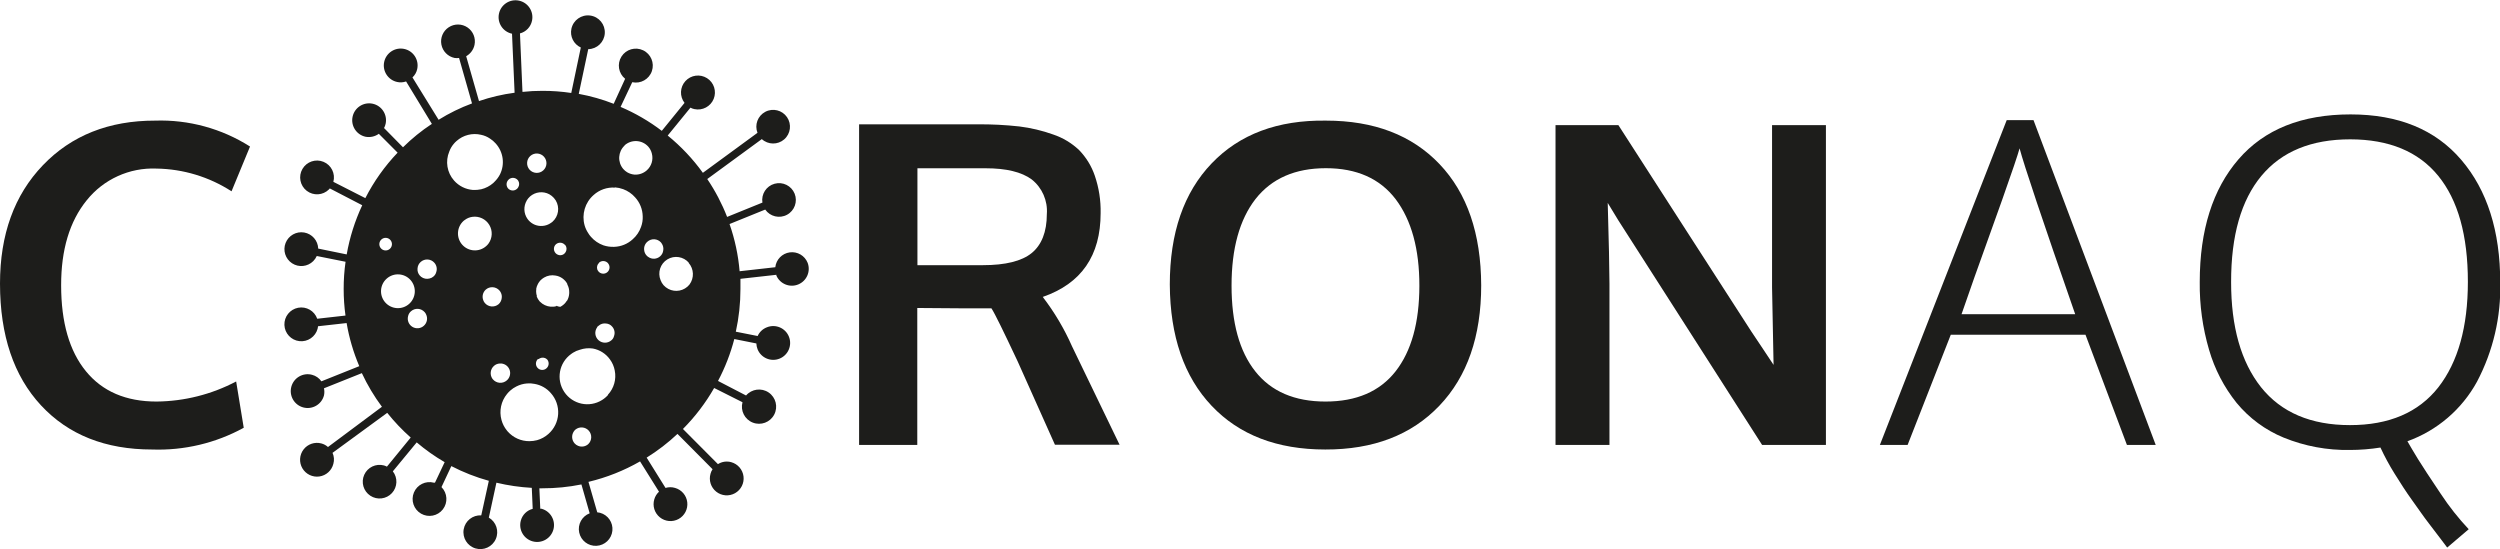
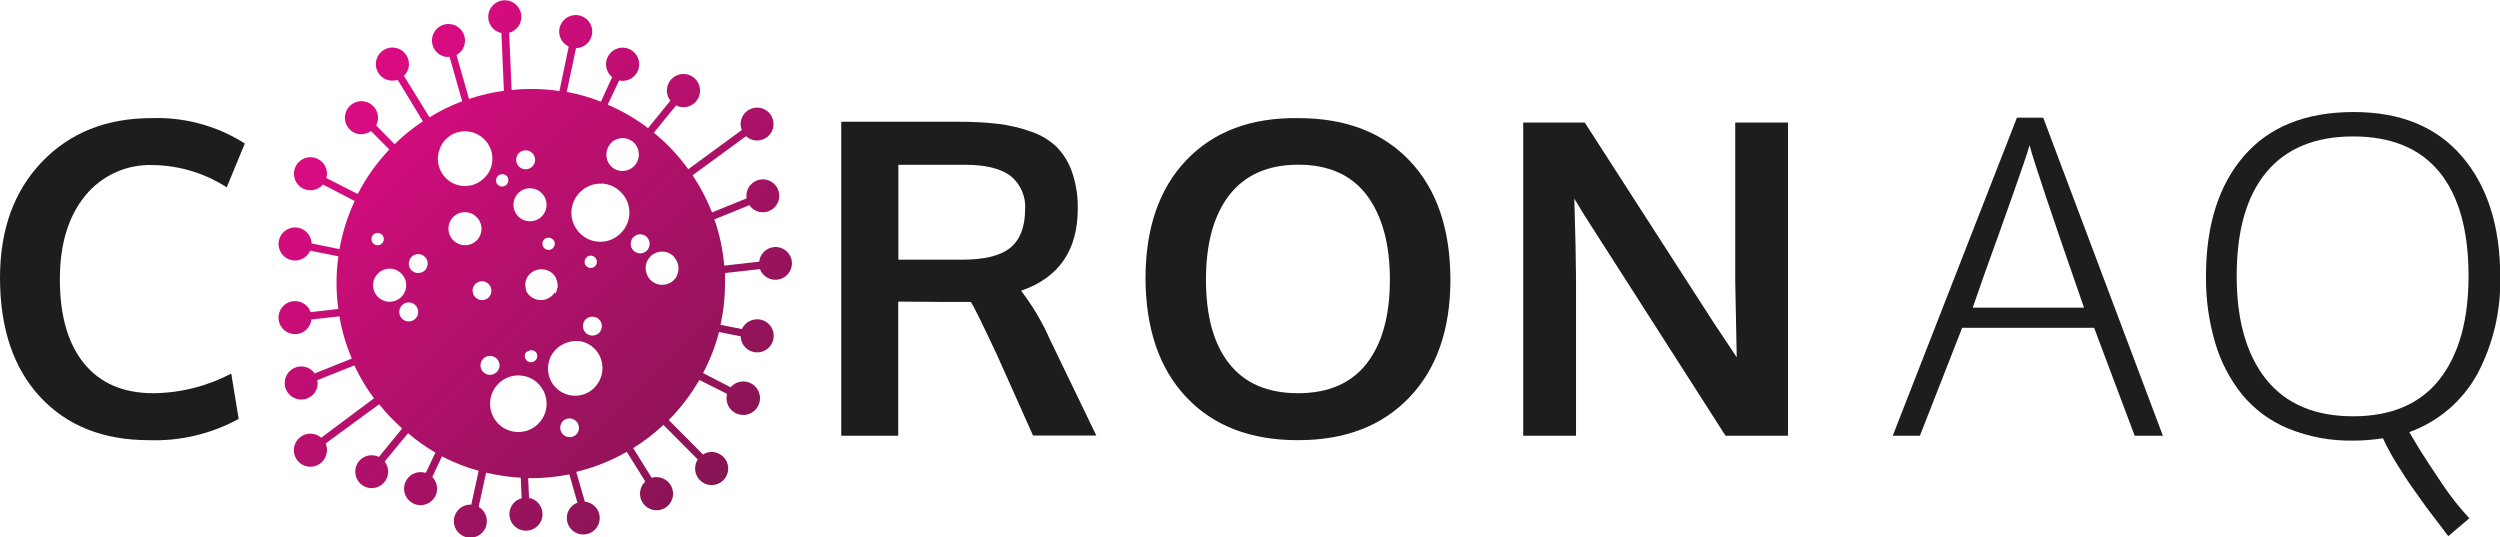
- <svg xmlns="http://www.w3.org/2000/svg" viewBox="0 0 329.97 72.37">
+ <svg xmlns="http://www.w3.org/2000/svg" viewBox="0 0 336.97 72.37">
  <defs>
-     <style>.cls-1{fill:#1d1d1b;}</style>
+     <style>.cls-1{fill:#1d1d1b;}.cls-2{fill:url(#Unbenannter_Verlauf_23);}</style>
+     <linearGradient id="Unbenannter_Verlauf_23" x1="47.85" y1="14.58" x2="99.77" y2="66.5" gradientUnits="userSpaceOnUse">
+       <stop offset="0" stop-color="#da0b81" />
+       <stop offset="0.62" stop-color="#a21262" />
+       <stop offset="1" stop-color="#841552" />
+     </linearGradient>
  </defs>
  <g id="Ebene_2" data-name="Ebene 2">
    <g id="Ebene_1-2" data-name="Ebene 1">
      <path class="cls-1" d="M20.08,59.33q-9.25,0-14.66-5.82T0,37.44q0-9.73,5.66-15.63t14.82-5.89A22,22,0,0,1,33,19.34l-2.44,5.91a18.77,18.77,0,0,0-9.91-3,11.2,11.2,0,0,0-9.21,4.19Q8.06,30.61,8.07,37.67,8.07,45,11.34,49t9.32,4a23,23,0,0,0,10.51-2.65l1,6.11A23.4,23.4,0,0,1,20.08,59.33Z" />
      <path class="cls-1" d="M113.39,58.73V16.41H129a46.71,46.71,0,0,1,5.54.28A20.84,20.84,0,0,1,139,17.75a9.26,9.26,0,0,1,3.43,2.06,9.06,9.06,0,0,1,2.07,3.38,14.36,14.36,0,0,1,.77,4.94q0,8.42-7.64,11.06a31.81,31.81,0,0,1,3.86,6.51l6.28,13h-8.53l-4.92-11c-1.86-3.95-3-6.3-3.46-7-.33,0-1.41,0-3.25,0l-6.54-.05V58.73ZM129.72,35c3,0,5.15-.54,6.45-1.6s2-2.78,2-5.14a5.32,5.32,0,0,0-2-4.58q-2-1.47-6.08-1.47h-9V35h4.29Z" />
      <path class="cls-1" d="M174.92,59.33q-9.54,0-15-5.77t-5.52-16q0-10.23,5.53-16T175,15.92q9.54,0,15,5.74t5.5,16q0,10.11-5.53,15.9T174.92,59.33ZM165.67,49q3.15,4,9.28,4t9.26-4q3.12-4,3.13-11.27t-3.13-11.44Q181.09,22.2,175,22.2t-9.29,4.07q-3.16,4.08-3.16,11.43T165.67,49Z" />
      <path class="cls-1" d="M205.31,58.73V16.52h8.3q2.25,3.51,9.13,14.18l8.38,13,1.49,2.23,1.48,2.23q-.19-9.87-.2-10.25V16.52H241V58.73h-8.42l-19-29.68-1.38-2.27q.22,7.61.23,10.69V58.73Z" />
-       <path class="cls-1" d="M248.12,58.73l16.74-42.87h3.54l16.13,42.87h-3.8l-5.47-14.55H257.48l-5.7,14.55ZM258.9,41.47h15q-6.48-18.62-7.34-21.89-.34,1.26-2.28,6.74t-3.69,10.31Z" />
-       <path class="cls-1" d="M323,72.27s-.25-.35-.7-.93-1-1.33-1.73-2.27-1.44-2-2.21-3.06-1.54-2.27-2.32-3.52a31.68,31.68,0,0,1-1.85-3.42,25.8,25.8,0,0,1-4,.32,22.13,22.13,0,0,1-8.77-1.63,15.86,15.86,0,0,1-6.22-4.59,20.21,20.21,0,0,1-3.63-7,30.48,30.48,0,0,1-1.23-8.94q0-10.29,5.12-16.21t14.79-5.92q9.48,0,14.61,6T330,37.26a26.66,26.66,0,0,1-3.06,13.11,17.05,17.05,0,0,1-9.19,7.87c.35.61.81,1.4,1.4,2.36s1.6,2.49,3,4.58a34.76,34.76,0,0,0,3.69,4.67ZM298.43,51.11q4,5,11.74,5t11.67-5q3.89-5,3.89-13.91,0-9.2-3.92-14T310.2,18.39q-7.71,0-11.72,4.82t-4,14Q294.47,46.11,298.43,51.11Z" />
-       <path class="cls-1" d="M106.6,34.69a2.22,2.22,0,0,0-4.27.58l-4.71.53a25.22,25.22,0,0,0-1.33-6.23L101,27.66a2.22,2.22,0,1,0-.37-.92l-4.66,1.89a25.38,25.38,0,0,0-2.62-5l7.2-5.27a2.22,2.22,0,1,0-.57-.83l-7.21,5.28a25.77,25.77,0,0,0-4.64-4.92l3-3.68a1.79,1.79,0,0,0,.52.19,2.24,2.24,0,1,0-1.3-.82l-3,3.69a25.41,25.41,0,0,0-5.44-3.16l1.54-3.26h0a2.24,2.24,0,1,0-.94-.45L81,13.7a24.83,24.83,0,0,0-4.61-1.31l1.25-5.9a2.23,2.23,0,1,0-2.22-2.7,2.21,2.21,0,0,0,1.24,2.48l-1.26,6a25.09,25.09,0,0,0-3.8-.28,23.1,23.1,0,0,0-2.64.14l-.33-7.72a2.19,2.19,0,0,0,1.59-1.68,2.23,2.23,0,1,0-2.64,1.72h0l.34,7.79a24.55,24.55,0,0,0-4.7,1.1L61.53,7.42a2.26,2.26,0,0,0,1.1-1.49A2.23,2.23,0,1,0,60,7.65a2,2,0,0,0,.59,0l1.71,6a24.36,24.36,0,0,0-4.41,2.16l-3.45-5.59a2.11,2.11,0,0,0,.63-1.12,2.23,2.23,0,1,0-2.65,1.72,2.13,2.13,0,0,0,1.18-.07L57,16.35a24.63,24.63,0,0,0-3.81,3.09L50.69,16.9a2.16,2.16,0,0,0,.21-.57,2.23,2.23,0,1,0-2.65,1.72A2.28,2.28,0,0,0,50,17.66l2.48,2.49a25.45,25.45,0,0,0-4.26,6L44,24a2.23,2.23,0,1,0-.58,1l.11-.13,4.28,2.22a25.86,25.86,0,0,0-2.05,6.49L42,32.81a2.23,2.23,0,1,0-.65,1.65,2.29,2.29,0,0,0,.46-.67l3.8.76a25,25,0,0,0-.25,3.59,25.44,25.44,0,0,0,.24,3.51l-3.73.42a2.23,2.23,0,1,0,.05,1.32,1.91,1.91,0,0,0,.06-.33l3.77-.42a25.39,25.39,0,0,0,1.67,5.69h0l-5,2a2.16,2.16,0,0,0-1.23-.86,2.23,2.23,0,1,0,1.57,2.73,2.19,2.19,0,0,0,0-.95l5-2a25.42,25.42,0,0,0,2.65,4.44L43.29,59a2.1,2.1,0,0,0-.87-.47A2.23,2.23,0,1,0,44,61.22a2.12,2.12,0,0,0-.11-1.45l7.22-5.28a25.79,25.79,0,0,0,3.1,3.26l-3.14,3.84a2,2,0,0,0-.4-.16,2.22,2.22,0,1,0,1.18.78L55,58.39A25.14,25.14,0,0,0,58.69,61l-1.28,2.71-.14,0a2.23,2.23,0,1,0,1,.58l1.3-2.77a25.58,25.58,0,0,0,4.95,1.94l-1,4.56a2.23,2.23,0,1,0,1,.3l1-4.61a26.55,26.55,0,0,0,4.67.68l.12,2.77a2.19,2.19,0,0,0-1.57,1.56,2.23,2.23,0,1,0,2.74-1.57l-.17,0-.12-2.7h.4a25.78,25.78,0,0,0,5.15-.51l1.09,3.81a2.22,2.22,0,1,0,1.36-.07,2.25,2.25,0,0,0-.36-.06L77.67,63.6a25.56,25.56,0,0,0,6.81-2.7l2.5,4a2.17,2.17,0,0,0-.62,1A2.23,2.23,0,1,0,89.1,64.4a2.16,2.16,0,0,0-1.26,0l-2.49-4a25.75,25.75,0,0,0,4.07-3.13l4.63,4.66a2,2,0,0,0-.27.6A2.23,2.23,0,1,0,96.51,61a2.17,2.17,0,0,0-1.75.26l-4.62-4.64a25.88,25.88,0,0,0,4.12-5.41L98,53.09a2.26,2.26,0,1,0,.47-.89l-3.7-1.92a25.69,25.69,0,0,0,2.15-5.53l2.91.58a2.36,2.36,0,0,0,.16.77,2.23,2.23,0,1,0,1.23-2.9A2.2,2.2,0,0,0,100,44.35l-2.88-.57a26.2,26.2,0,0,0,.61-5.64c0-.45,0-.9,0-1.34l4.74-.53a.38.38,0,0,0,0,.1,2.23,2.23,0,0,0,4.13-1.68Zm-15.71,0A2.28,2.28,0,0,1,91,37.56a2.37,2.37,0,0,1-.27.28,2.24,2.24,0,0,1-2.86.07,2.44,2.44,0,0,1-.29-.27,2.13,2.13,0,0,1-.39-.66,2.22,2.22,0,0,1,3.74-2.29ZM87.24,32a.44.44,0,0,1,.08.11,1.24,1.24,0,0,1,.21,1,1.19,1.19,0,0,1-.4.72,1.25,1.25,0,0,1-1.57.08.87.87,0,0,1-.23-.2,1.18,1.18,0,0,1-.3-.65,1.25,1.25,0,0,1,.41-1.15A1.27,1.27,0,0,1,87.24,32Zm-4.8-12.82a2.22,2.22,0,0,1,3.12.17l0,0a2.13,2.13,0,0,1,.48.93,2.2,2.2,0,0,1-.68,2.21,2.25,2.25,0,0,1-1.58.56,2.32,2.32,0,0,1-1-.31,2.17,2.17,0,0,1-.52-.44A2.24,2.24,0,0,1,82.44,19.21Zm-1.28,5.55a4.08,4.08,0,0,1,1.1.24,3.89,3.89,0,0,1,1.57,1.08,3.81,3.81,0,0,1,1,2.5,3.54,3.54,0,0,1-.22,1.4,3.84,3.84,0,0,1-1.1,1.63,3.79,3.79,0,0,1-2.45,1,4,4,0,0,1-1.42-.2A3.92,3.92,0,0,1,78,31.26a3.14,3.14,0,0,1-.38-.52,3.65,3.65,0,0,1-.46-1,3.91,3.91,0,0,1,1.19-4A3.83,3.83,0,0,1,81.16,24.76Zm-2.32,18.4A1.2,1.2,0,0,1,79,43a1.21,1.21,0,0,1,1-.3,1.14,1.14,0,0,1,.8.41,1.23,1.23,0,0,1,.24,1.26,1,1,0,0,1-.35.55,1.28,1.28,0,0,1-1.88-1.71Zm.23-8.47a.84.84,0,0,1,1.18.08.76.76,0,0,1,.12.19.83.83,0,0,1-1.37.91,1,1,0,0,1-.17-.29A.84.84,0,0,1,79.07,34.69Zm-4.5-2.36a1,1,0,0,1,.17.29.86.86,0,0,1-.25.89.8.8,0,0,1-.64.2.84.84,0,0,1-.67-1.17.79.79,0,0,1,.21-.28A.84.84,0,0,1,74.57,32.33ZM70,20.58a1.28,1.28,0,1,1-.11,1.81A1.29,1.29,0,0,1,70,20.58Zm-.48,5.88a2.43,2.43,0,0,1,.44-.53,2.25,2.25,0,0,1,2.54-.29,2.39,2.39,0,0,1,.61.49,2.43,2.43,0,0,1,.24.32,2.23,2.23,0,0,1-.44,2.83,1.33,1.33,0,0,1-.19.14,2.17,2.17,0,0,1-1.11.4,2.21,2.21,0,0,1-1.84-.74,1.39,1.39,0,0,1-.15-.19A2.23,2.23,0,0,1,69.53,26.46Zm-2.37-2.78a.84.84,0,0,1,1.18.08.44.44,0,0,1,.08.11.82.82,0,0,1,0,.83.76.76,0,0,1-.18.23.83.83,0,0,1-1.18-.07A.85.85,0,0,1,67.16,23.68ZM59.3,20a3.29,3.29,0,0,1,.58-1,2.79,2.79,0,0,1,.38-.39,3.61,3.61,0,0,1,3.23-.82,3.24,3.24,0,0,1,1.18.5,3.49,3.49,0,0,1,.75.64A3.66,3.66,0,0,1,66,23a3.73,3.73,0,0,1-.74,1l-.16.16a3.75,3.75,0,0,1-1.58.82,4.13,4.13,0,0,1-1.11.09,3.69,3.69,0,0,1-2.48-1.24A3.64,3.64,0,0,1,59.3,20ZM55.94,43a1.27,1.27,0,0,1-2.08-1.26,1.16,1.16,0,0,1,.39-.66,1.27,1.27,0,0,1,1.8.12,1,1,0,0,1,.18.28A1.26,1.26,0,0,1,55.94,43ZM61,32.29a2.24,2.24,0,0,1,.2-3.15l.15-.11a2.1,2.1,0,0,1,1-.41,2.24,2.24,0,0,1,2.12,3.54,1.93,1.93,0,0,1-.31.33A2.24,2.24,0,0,1,61,32.29Zm2.78,7.32a1.27,1.27,0,0,1,.33-1.38l0,0a1.28,1.28,0,0,1,1.81.11,1.27,1.27,0,0,1,.2.31,1.21,1.21,0,0,1,.1.7,1.25,1.25,0,0,1-.41.8A1.29,1.29,0,0,1,64,40,1.1,1.1,0,0,1,63.78,39.61Zm-6.2-3.7a1.12,1.12,0,0,1-.36.58,1.17,1.17,0,0,1-.53.27,1.27,1.27,0,0,1-1.1-.22l-.18-.17a1.21,1.21,0,0,1-.3-.95,1.24,1.24,0,0,1,.42-.85,1.27,1.27,0,0,1,1.8.11A1.24,1.24,0,0,1,57.58,35.91ZM50.35,31.6a.83.83,0,1,1,1.1,1.25.83.83,0,0,1-1.1-1.25Zm.5,8.32a2.23,2.23,0,1,1,3.15.19A2.23,2.23,0,0,1,50.85,39.92Zm14.2,10.14L65,50a1.29,1.29,0,0,1,.2-1.71,1.22,1.22,0,0,1,.75-.31,1.27,1.27,0,0,1,.94,2.23A1.29,1.29,0,0,1,65.05,50.06Zm7.33,7.22a3.76,3.76,0,0,1-1.5.82,4.2,4.2,0,0,1-1,.13A3.79,3.79,0,0,1,67,56.94l-.09-.11a3.74,3.74,0,0,1-.72-1.4A3.81,3.81,0,0,1,66.92,52a3.64,3.64,0,0,1,.43-.45,3.52,3.52,0,0,1,.8-.54,3.68,3.68,0,0,1,1.41-.4,3.42,3.42,0,0,1,1,.06,3.65,3.65,0,0,1,2.15,1.22A3.8,3.8,0,0,1,72.38,57.28Zm-1.31-9.87a.87.87,0,0,1,.87-.15.93.93,0,0,1,.31.22.84.84,0,0,1,0,1,.86.86,0,0,1-.13.14.83.83,0,0,1-1.1-1.25Zm2.36-7a1.68,1.68,0,0,1-.39.07h-.36a2.23,2.23,0,0,1-1.41-.66l0,0-.06-.06,0,0a2.28,2.28,0,0,1-.36-.6s0,0,0-.05l0-.11h0v0h0a1.08,1.08,0,0,1-.07-.31,0,0,0,0,1,0,0l0,0s0,0,0,0a1.67,1.67,0,0,1,0-.5.34.34,0,0,1,0-.1,2.63,2.63,0,0,1,.08-.3,2.55,2.55,0,0,1,.13-.29,1.09,1.09,0,0,1,.08-.15,1.94,1.94,0,0,1,.21-.29l0,0,.18-.17a2.18,2.18,0,0,1,.36-.26,2.16,2.16,0,0,1,1.5-.26,2.14,2.14,0,0,1,.9.36,2.57,2.57,0,0,1,.39.35,2,2,0,0,1,.27.4.09.09,0,0,1,0,.07,2,2,0,0,1,.25,1,.76.76,0,0,1,0,.15,2.14,2.14,0,0,1-.29,1l.13,0-.16,0a2.12,2.12,0,0,1-.29.38l-.13.12a2.14,2.14,0,0,1-.44.3l0,0A1.72,1.72,0,0,1,73.43,40.36Zm4.21,18.21a1.27,1.27,0,0,1-1.35.22,1.23,1.23,0,0,1-.46-.33,1.29,1.29,0,0,1-.09-1.57,1.21,1.21,0,0,1,.21-.24,1.28,1.28,0,0,1,1.69,1.92Zm2.6-6.47a3.53,3.53,0,0,1-.53.48,2.2,2.2,0,0,1-.25.17,3.66,3.66,0,0,1-4.07-6.08,1.88,1.88,0,0,1,.23-.16,3.26,3.26,0,0,1,.92-.4A3.67,3.67,0,0,1,78.25,46a3.58,3.58,0,0,1,2.25,1.43,3.54,3.54,0,0,1,.64,1.48A3.63,3.63,0,0,1,80.24,52.1Z" />
+       <path class="cls-1" d="M255.12,58.73l16.74-42.87h3.54l16.13,42.87h-3.8l-5.47-14.55H264.48l-5.7,14.55ZM265.9,41.47h15q-6.48-18.62-7.34-21.89-.34,1.26-2.28,6.74t-3.69,10.31Z" />
+       <path class="cls-1" d="M330,72.27s-.25-.35-.7-.93-1-1.33-1.73-2.27-1.44-2-2.21-3.06-1.54-2.27-2.32-3.52a31.68,31.68,0,0,1-1.85-3.42,25.8,25.8,0,0,1-4,.32,22.13,22.13,0,0,1-8.77-1.63,15.86,15.86,0,0,1-6.22-4.59,20.21,20.21,0,0,1-3.63-7,30.48,30.48,0,0,1-1.23-8.94q0-10.29,5.12-16.21t14.79-5.92q9.48,0,14.61,6T337,37.26a26.66,26.66,0,0,1-3.06,13.11,17.05,17.05,0,0,1-9.19,7.87c.35.61.81,1.4,1.4,2.36s1.6,2.49,3,4.58a34.76,34.76,0,0,0,3.69,4.67ZM305.43,51.11q4,5,11.74,5t11.67-5q3.89-5,3.89-13.91,0-9.2-3.92-14T317.2,18.39q-7.71,0-11.72,4.82t-4,14Q301.47,46.11,305.43,51.11Z" />
+       <path class="cls-2" d="M106.6,34.69a2.22,2.22,0,0,0-4.27.58l-4.71.53a25.22,25.22,0,0,0-1.33-6.23L101,27.66a2.22,2.22,0,1,0-.37-.92l-4.66,1.89a25.38,25.38,0,0,0-2.62-5l7.2-5.27a2.22,2.22,0,1,0-.57-.83l-7.21,5.28a25.77,25.77,0,0,0-4.64-4.92l3-3.68a1.79,1.79,0,0,0,.52.19,2.24,2.24,0,1,0-1.3-.82l-3,3.69a25.41,25.41,0,0,0-5.44-3.16l1.54-3.26h0a2.24,2.24,0,1,0-.94-.45L81,13.7a24.83,24.83,0,0,0-4.61-1.31l1.25-5.9a2.23,2.23,0,1,0-2.22-2.7,2.21,2.21,0,0,0,1.24,2.48l-1.26,6a25.09,25.09,0,0,0-3.8-.28,23.1,23.1,0,0,0-2.64.14l-.33-7.72a2.19,2.19,0,0,0,1.59-1.68,2.23,2.23,0,1,0-2.64,1.72h0l.34,7.79a24.55,24.55,0,0,0-4.7,1.1L61.53,7.42a2.26,2.26,0,0,0,1.1-1.49A2.23,2.23,0,1,0,60,7.65a2,2,0,0,0,.59,0l1.71,6a24.36,24.36,0,0,0-4.41,2.16l-3.45-5.59a2.11,2.11,0,0,0,.63-1.12,2.23,2.23,0,1,0-2.65,1.72,2.13,2.13,0,0,0,1.18-.07L57,16.35a24.63,24.63,0,0,0-3.81,3.09L50.69,16.9a2.16,2.16,0,0,0,.21-.57,2.23,2.23,0,1,0-2.65,1.72A2.28,2.28,0,0,0,50,17.66l2.48,2.49a25.45,25.45,0,0,0-4.26,6L44,24a2.23,2.23,0,1,0-.58,1l.11-.13,4.28,2.22a25.86,25.86,0,0,0-2.05,6.49L42,32.81a2.23,2.23,0,1,0-.65,1.65,2.29,2.29,0,0,0,.46-.67l3.8.76a25,25,0,0,0-.25,3.59,25.44,25.44,0,0,0,.24,3.51l-3.73.42a2.23,2.23,0,1,0,.05,1.32,1.91,1.91,0,0,0,.06-.33l3.77-.42a25.39,25.39,0,0,0,1.67,5.69h0l-5,2a2.16,2.16,0,0,0-1.23-.86,2.23,2.23,0,1,0,1.57,2.73,2.19,2.19,0,0,0,0-.95l5-2a25.42,25.42,0,0,0,2.65,4.44L43.29,59a2.1,2.1,0,0,0-.87-.47A2.23,2.23,0,1,0,44,61.22a2.12,2.12,0,0,0-.11-1.45l7.22-5.28a25.79,25.79,0,0,0,3.1,3.26l-3.14,3.84a2,2,0,0,0-.4-.16,2.22,2.22,0,1,0,1.18.78L55,58.39A25.14,25.14,0,0,0,58.69,61l-1.28,2.71-.14,0a2.23,2.23,0,1,0,1,.58l1.3-2.77a25.58,25.58,0,0,0,4.95,1.94l-1,4.56a2.23,2.23,0,1,0,1,.3l1-4.61a26.55,26.55,0,0,0,4.67.68l.12,2.77a2.19,2.19,0,0,0-1.57,1.56,2.23,2.23,0,1,0,2.74-1.57l-.17,0-.12-2.7h.4a25.78,25.78,0,0,0,5.15-.51l1.09,3.81a2.22,2.22,0,1,0,1.36-.07,2.25,2.25,0,0,0-.36-.06L77.67,63.6a25.56,25.56,0,0,0,6.81-2.7l2.5,4a2.17,2.17,0,0,0-.62,1A2.23,2.23,0,1,0,89.1,64.4a2.16,2.16,0,0,0-1.26,0l-2.49-4a25.75,25.75,0,0,0,4.07-3.13l4.63,4.66a2,2,0,0,0-.27.6A2.23,2.23,0,1,0,96.51,61a2.17,2.17,0,0,0-1.75.26l-4.62-4.64a25.88,25.88,0,0,0,4.12-5.41L98,53.09a2.26,2.26,0,1,0,.47-.89l-3.7-1.92a25.69,25.69,0,0,0,2.15-5.53l2.91.58a2.36,2.36,0,0,0,.16.77,2.23,2.23,0,1,0,1.23-2.9A2.2,2.2,0,0,0,100,44.35l-2.88-.57a26.2,26.2,0,0,0,.61-5.64c0-.45,0-.9,0-1.34l4.74-.53a.38.38,0,0,0,0,.1,2.23,2.23,0,0,0,4.13-1.68Zm-15.71,0A2.28,2.28,0,0,1,91,37.56a2.37,2.37,0,0,1-.27.28,2.24,2.24,0,0,1-2.86.07,2.44,2.44,0,0,1-.29-.27,2.13,2.13,0,0,1-.39-.66,2.22,2.22,0,0,1,3.74-2.29ZM87.24,32a.44.44,0,0,1,.08.11,1.24,1.24,0,0,1,.21,1,1.19,1.19,0,0,1-.4.72,1.25,1.25,0,0,1-1.57.08.87.87,0,0,1-.23-.2,1.18,1.18,0,0,1-.3-.65,1.25,1.25,0,0,1,.41-1.15A1.27,1.27,0,0,1,87.24,32Zm-4.8-12.82a2.22,2.22,0,0,1,3.12.17l0,0a2.13,2.13,0,0,1,.48.93,2.2,2.2,0,0,1-.68,2.21,2.25,2.25,0,0,1-1.58.56,2.32,2.32,0,0,1-1-.31,2.17,2.17,0,0,1-.52-.44A2.24,2.24,0,0,1,82.44,19.21Zm-1.28,5.55a4.08,4.08,0,0,1,1.1.24,3.89,3.89,0,0,1,1.57,1.08,3.81,3.81,0,0,1,1,2.5,3.54,3.54,0,0,1-.22,1.4,3.84,3.84,0,0,1-1.1,1.63,3.79,3.79,0,0,1-2.45,1,4,4,0,0,1-1.42-.2A3.92,3.92,0,0,1,78,31.26a3.14,3.14,0,0,1-.38-.52,3.65,3.65,0,0,1-.46-1,3.91,3.91,0,0,1,1.19-4A3.83,3.83,0,0,1,81.16,24.76Zm-2.32,18.4A1.2,1.2,0,0,1,79,43a1.21,1.21,0,0,1,1-.3,1.14,1.14,0,0,1,.8.41,1.23,1.23,0,0,1,.24,1.26,1,1,0,0,1-.35.55,1.28,1.28,0,0,1-1.88-1.71Zm.23-8.47a.84.84,0,0,1,1.18.08.76.76,0,0,1,.12.19.83.83,0,0,1-1.37.91,1,1,0,0,1-.17-.29A.84.84,0,0,1,79.07,34.69Zm-4.5-2.36a1,1,0,0,1,.17.29.86.86,0,0,1-.25.89.8.8,0,0,1-.64.2.84.84,0,0,1-.67-1.17.79.79,0,0,1,.21-.28A.84.84,0,0,1,74.57,32.33ZM70,20.58a1.28,1.28,0,1,1-.11,1.81A1.29,1.29,0,0,1,70,20.58Zm-.48,5.88a2.43,2.43,0,0,1,.44-.53,2.25,2.25,0,0,1,2.54-.29,2.39,2.39,0,0,1,.61.49,2.43,2.43,0,0,1,.24.32,2.23,2.23,0,0,1-.44,2.83,1.33,1.33,0,0,1-.19.14,2.17,2.17,0,0,1-1.11.4,2.21,2.21,0,0,1-1.84-.74,1.39,1.39,0,0,1-.15-.19A2.23,2.23,0,0,1,69.53,26.46Zm-2.37-2.78a.84.84,0,0,1,1.18.08.44.44,0,0,1,.08.11.82.82,0,0,1,0,.83.76.76,0,0,1-.18.23.83.83,0,0,1-1.18-.07A.85.85,0,0,1,67.16,23.68ZM59.3,20a3.29,3.29,0,0,1,.58-1,2.79,2.79,0,0,1,.38-.39,3.61,3.61,0,0,1,3.23-.82,3.24,3.24,0,0,1,1.18.5,3.49,3.49,0,0,1,.75.64A3.66,3.66,0,0,1,66,23a3.73,3.73,0,0,1-.74,1l-.16.16a3.75,3.75,0,0,1-1.58.82,4.13,4.13,0,0,1-1.11.09,3.69,3.69,0,0,1-2.48-1.24A3.64,3.64,0,0,1,59.3,20ZM55.94,43a1.27,1.27,0,0,1-2.08-1.26,1.16,1.16,0,0,1,.39-.66,1.27,1.27,0,0,1,1.8.12,1,1,0,0,1,.18.28A1.26,1.26,0,0,1,55.94,43ZM61,32.29a2.24,2.24,0,0,1,.2-3.15l.15-.11a2.1,2.1,0,0,1,1-.41,2.24,2.24,0,0,1,2.12,3.54,1.93,1.93,0,0,1-.31.33A2.24,2.24,0,0,1,61,32.29Zm2.78,7.32a1.27,1.27,0,0,1,.33-1.38l0,0a1.28,1.28,0,0,1,1.81.11,1.27,1.27,0,0,1,.2.31,1.21,1.21,0,0,1,.1.7,1.25,1.25,0,0,1-.41.8A1.29,1.29,0,0,1,64,40,1.1,1.1,0,0,1,63.78,39.61Zm-6.2-3.7a1.12,1.12,0,0,1-.36.58,1.17,1.17,0,0,1-.53.27,1.27,1.27,0,0,1-1.1-.22l-.18-.17a1.21,1.21,0,0,1-.3-.95,1.24,1.24,0,0,1,.42-.85,1.27,1.27,0,0,1,1.8.11A1.24,1.24,0,0,1,57.58,35.91ZM50.35,31.6a.83.83,0,1,1,1.1,1.25.83.83,0,0,1-1.1-1.25Zm.5,8.32a2.23,2.23,0,1,1,3.15.19A2.23,2.23,0,0,1,50.85,39.92Zm14.2,10.14L65,50a1.29,1.29,0,0,1,.2-1.71,1.22,1.22,0,0,1,.75-.31,1.27,1.27,0,0,1,.94,2.23A1.29,1.29,0,0,1,65.05,50.06Zm7.33,7.22a3.76,3.76,0,0,1-1.5.82,4.2,4.2,0,0,1-1,.13A3.79,3.79,0,0,1,67,56.94l-.09-.11a3.74,3.74,0,0,1-.72-1.4A3.81,3.81,0,0,1,66.92,52a3.64,3.64,0,0,1,.43-.45,3.52,3.52,0,0,1,.8-.54,3.68,3.68,0,0,1,1.41-.4,3.42,3.42,0,0,1,1,.06,3.65,3.65,0,0,1,2.15,1.22A3.8,3.8,0,0,1,72.38,57.28Zm-1.31-9.87a.87.87,0,0,1,.87-.15.93.93,0,0,1,.31.22.84.84,0,0,1,0,1,.86.86,0,0,1-.13.14.83.83,0,0,1-1.1-1.25Zm3.69-8a1.91,1.91,0,0,1-.29.38l-.13.12a2.14,2.14,0,0,1-.44.3l0,0a1.72,1.72,0,0,1-.43.16,1.68,1.68,0,0,1-.39.07h-.36a2.23,2.23,0,0,1-1.41-.66l0,0-.06-.06,0,0a2.28,2.28,0,0,1-.36-.6s0,0,0-.05l0-.11h0v0h0a1.08,1.08,0,0,1-.07-.31,0,0,0,0,1,0,0l0,0s0,0,0,0a1.67,1.67,0,0,1,0-.5.34.34,0,0,1,0-.1,2.63,2.63,0,0,1,.08-.3,2.55,2.55,0,0,1,.13-.29,1.09,1.09,0,0,1,.08-.15,1.94,1.94,0,0,1,.21-.29l0,0,.18-.17a2.18,2.18,0,0,1,.36-.26,2.16,2.16,0,0,1,1.5-.26,2.14,2.14,0,0,1,.9.36,2.57,2.57,0,0,1,.39.35,2,2,0,0,1,.27.4.09.09,0,0,1,0,.07,2,2,0,0,1,.25,1,.76.76,0,0,1,0,.15l-.26.91Zm2.88,19.19a1.27,1.27,0,0,1-1.35.22,1.23,1.23,0,0,1-.46-.33,1.29,1.29,0,0,1-.09-1.57,1.21,1.21,0,0,1,.21-.24,1.28,1.28,0,0,1,1.69,1.92Zm2.6-6.47a3.53,3.53,0,0,1-.53.48,2.2,2.2,0,0,1-.25.17,3.66,3.66,0,0,1-4.07-6.08,1.88,1.88,0,0,1,.23-.16,3.26,3.26,0,0,1,.92-.4A3.67,3.67,0,0,1,78.25,46a3.58,3.58,0,0,1,2.25,1.43,3.54,3.54,0,0,1,.64,1.48A3.63,3.63,0,0,1,80.24,52.1Z" />
    </g>
  </g>
</svg>
